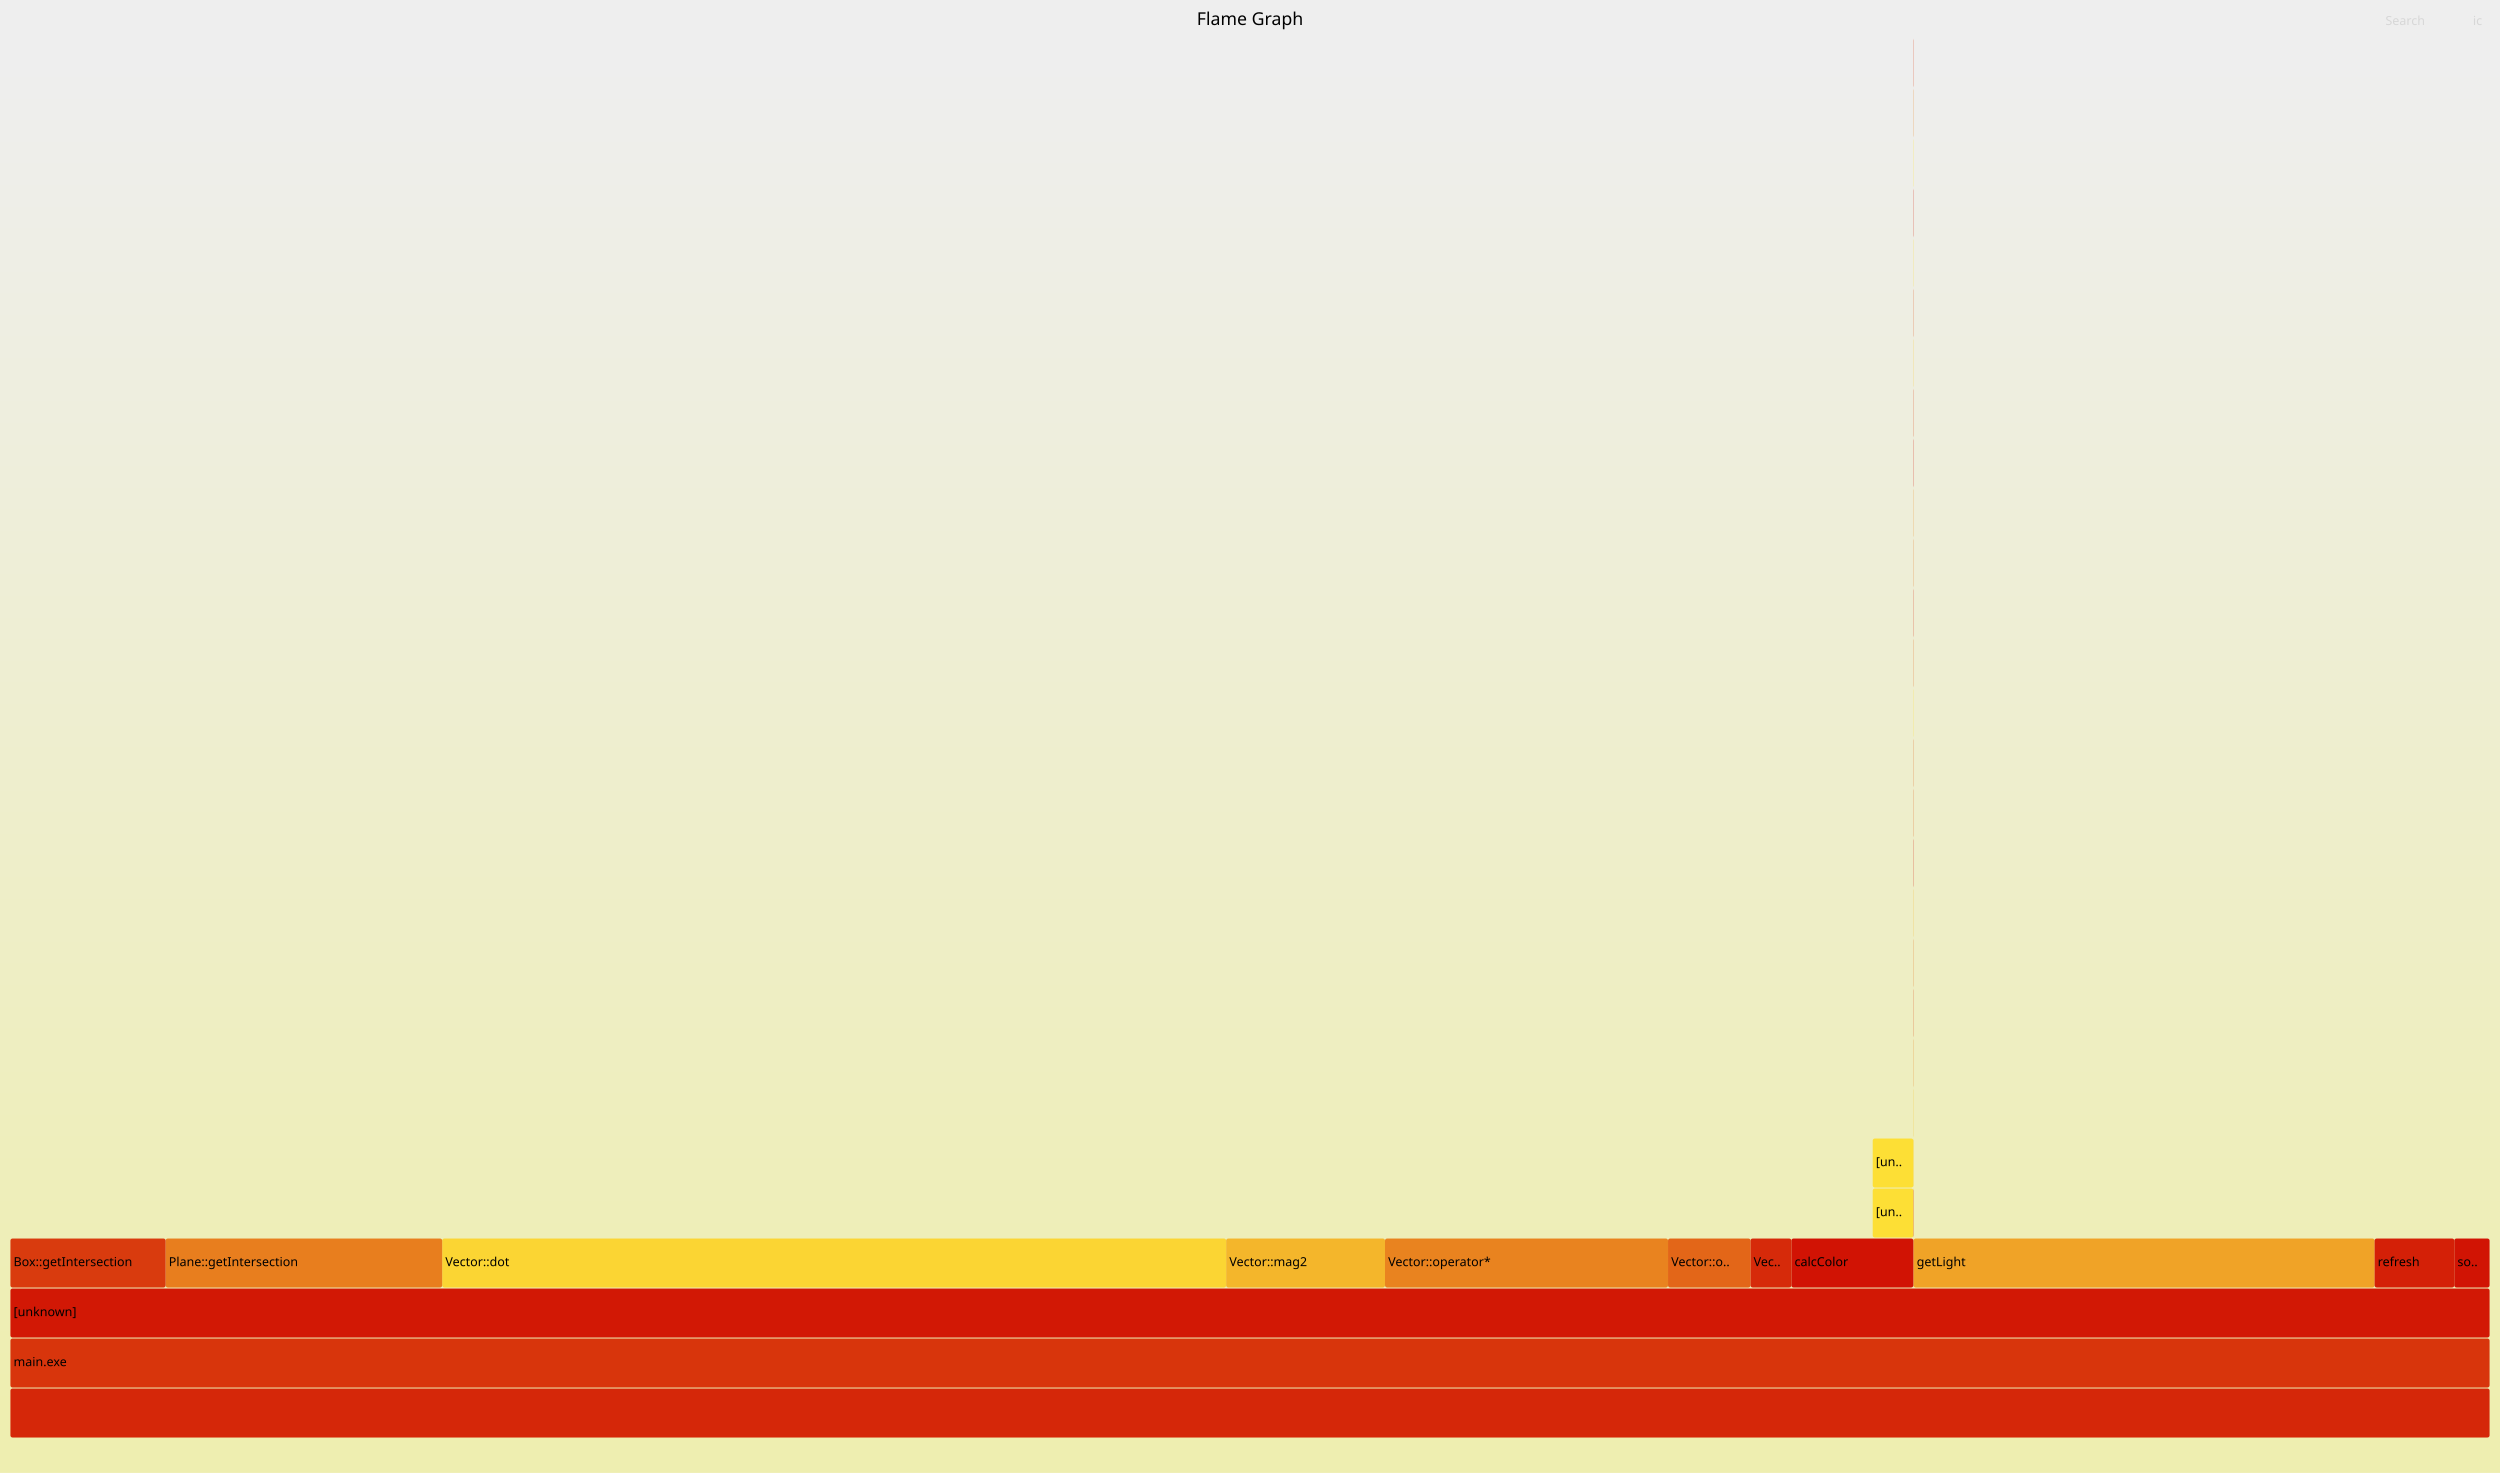
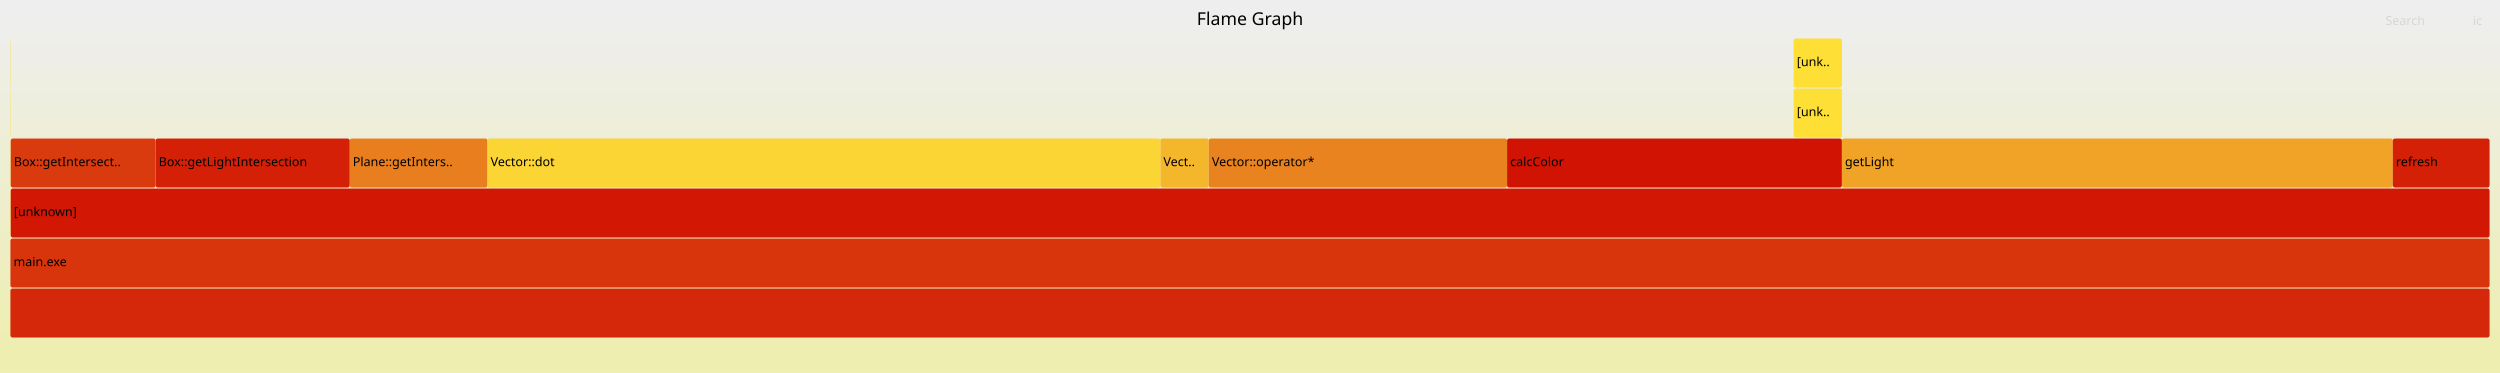
- <svg xmlns="http://www.w3.org/2000/svg" version="1.1" width="2400" height="1414" viewBox="0 0 2400 1414">
+ <svg xmlns="http://www.w3.org/2000/svg" version="1.1" width="2400" height="358" viewBox="0 0 2400 358">
  <defs>
    <linearGradient id="background" y1="0" y2="1" x1="0" x2="0">
      <stop stop-color="#eeeeee" offset="5%" />
      <stop stop-color="#eeeeb0" offset="95%" />
    </linearGradient>
  </defs>
  <style type="text/css">
	text { font-family:Verdana; font-size:12px; fill:rgb(0,0,0); }
	#search, #ignorecase { opacity:0.1; cursor:pointer; }
	#search:hover, #search.show, #ignorecase:hover, #ignorecase.show { opacity:1; }
	#subtitle { text-anchor:middle; font-color:rgb(160,160,160); }
	#title { text-anchor:middle; font-size:17px}
	#unzoom { cursor:pointer; }
	#frames &gt; *:hover { stroke:black; stroke-width:0.5; cursor:pointer; }
	.hide { display:none; }
	.parent { opacity:0.5; }
</style>
-   <rect x="0.0" y="0" width="2400.0" height="1414.0" fill="url(#background)" />
+   <rect x="0.0" y="0" width="2400.0" height="358.0" fill="url(#background)" />
  <text id="title" x="1200.00" y="24">Flame Graph</text>
-   <text id="details" x="10.00" y="1397"> </text>
+   <text id="details" x="10.00" y="341"> </text>
  <text id="unzoom" x="10.00" y="24" class="hide">Reset Zoom</text>
  <text id="search" x="2290.00" y="24">Search</text>
  <text id="ignorecase" x="2374.00" y="24">ic</text>
-   <text id="matched" x="2290.00" y="1397"> </text>
+   <text id="matched" x="2290.00" y="341"> </text>
  <g id="frames">
    <g>
-       <rect x="1836.8" y="661" width="0.2" height="47.0" fill="rgb(253,223,53)" rx="2" ry="2" />
-       <text x="1839.83" y="687.5" />
+       <rect x="10.0" y="181" width="0.3" height="47.0" fill="rgb(253,223,53)" rx="2" ry="2" />
+       <text x="13.00" y="207.5" />
    </g>
    <g>
-       <rect x="10.0" y="1333" width="2380.0" height="47.0" fill="rgb(213,39,9)" rx="2" ry="2" />
-       <text x="13.00" y="1359.5" />
+       <rect x="10.0" y="277" width="2380.0" height="47.0" fill="rgb(213,39,9)" rx="2" ry="2" />
+       <text x="13.00" y="303.5" />
    </g>
    <g>
-       <rect x="1797.8" y="1141" width="39.0" height="47.0" fill="rgb(253,223,53)" rx="2" ry="2" />
-       <text x="1800.80" y="1167.5">[un..</text>
+       <rect x="1113.9" y="133" width="46.5" height="47.0" fill="rgb(244,182,43)" rx="2" ry="2" />
+       <text x="1116.88" y="159.5">Vect..</text>
    </g>
    <g>
-       <rect x="1836.8" y="277" width="0.2" height="47.0" fill="rgb(221,74,17)" rx="2" ry="2" />
-       <text x="1839.83" y="303.5" />
+       <rect x="335.7" y="133" width="132.3" height="47.0" fill="rgb(232,126,30)" rx="2" ry="2" />
+       <text x="338.68" y="159.5">Plane::getInters..</text>
    </g>
    <g>
-       <rect x="1836.8" y="1045" width="0.2" height="47.0" fill="rgb(247,193,46)" rx="2" ry="2" />
-       <text x="1839.83" y="1071.5" />
+       <rect x="1768.2" y="133" width="528.9" height="47.0" fill="rgb(240,163,39)" rx="2" ry="2" />
+       <text x="1771.16" y="159.5">getLight</text>
    </g>
    <g>
-       <rect x="1836.8" y="901" width="0.2" height="47.0" fill="rgb(228,106,25)" rx="2" ry="2" />
-       <text x="1839.83" y="927.5" />
+       <rect x="10.0" y="85" width="0.3" height="47.0" fill="rgb(253,223,53)" rx="2" ry="2" />
+       <text x="13.00" y="111.5" />
    </g>
    <g>
-       <rect x="1836.8" y="853" width="0.2" height="47.0" fill="rgb(244,180,43)" rx="2" ry="2" />
-       <text x="1839.83" y="879.5" />
+       <rect x="1721.9" y="85" width="46.3" height="47.0" fill="rgb(253,223,53)" rx="2" ry="2" />
+       <text x="1724.94" y="111.5">[unk..</text>
    </g>
    <g>
-       <rect x="2356.1" y="1189" width="33.9" height="47.0" fill="rgb(209,20,4)" rx="2" ry="2" />
-       <text x="2359.13" y="1215.5">so..</text>
+       <rect x="2297.1" y="133" width="92.9" height="47.0" fill="rgb(212,32,7)" rx="2" ry="2" />
+       <text x="2300.06" y="159.5">refresh</text>
    </g>
    <g>
-       <rect x="1836.8" y="757" width="0.2" height="47.0" fill="rgb(223,83,20)" rx="2" ry="2" />
-       <text x="1839.83" y="783.5" />
+       <rect x="1160.4" y="133" width="286.4" height="47.0" fill="rgb(233,131,31)" rx="2" ry="2" />
+       <text x="1163.42" y="159.5">Vector::operator*</text>
    </g>
    <g>
-       <rect x="1836.8" y="181" width="0.2" height="47.0" fill="rgb(210,25,6)" rx="2" ry="2" />
-       <text x="1839.83" y="207.5" />
+       <rect x="10.3" y="181" width="2379.7" height="47.0" fill="rgb(210,24,5)" rx="2" ry="2" />
+       <text x="13.31" y="207.5">[unknown]</text>
    </g>
    <g>
-       <rect x="1836.8" y="517" width="0.2" height="47.0" fill="rgb(228,108,25)" rx="2" ry="2" />
-       <text x="1839.83" y="543.5" />
+       <rect x="10.0" y="37" width="0.3" height="47.0" fill="rgb(253,223,53)" rx="2" ry="2" />
+       <text x="13.00" y="63.5" />
    </g>
    <g>
-       <rect x="1836.8" y="997" width="0.2" height="47.0" fill="rgb(231,123,29)" rx="2" ry="2" />
-       <text x="1839.83" y="1023.5" />
+       <rect x="1721.9" y="37" width="46.3" height="47.0" fill="rgb(253,223,53)" rx="2" ry="2" />
+       <text x="1724.94" y="63.5">[unk..</text>
    </g>
    <g>
-       <rect x="424.5" y="1189" width="752.6" height="47.0" fill="rgb(251,213,51)" rx="2" ry="2" />
-       <text x="427.54" y="1215.5">Vector::dot</text>
+       <rect x="1446.8" y="133" width="321.4" height="47.0" fill="rgb(209,19,4)" rx="2" ry="2" />
+       <text x="1449.75" y="159.5">calcColor</text>
    </g>
    <g>
-       <rect x="1836.8" y="37" width="0.2" height="47.0" fill="rgb(217,57,13)" rx="2" ry="2" />
-       <text x="1839.83" y="63.5" />
+       <rect x="10.0" y="133" width="0.3" height="47.0" fill="rgb(253,223,53)" rx="2" ry="2" />
+       <text x="13.00" y="159.5" />
    </g>
    <g>
-       <rect x="1177.1" y="1189" width="152.5" height="47.0" fill="rgb(244,182,43)" rx="2" ry="2" />
-       <text x="1180.15" y="1215.5">Vector::mag2</text>
+       <rect x="10.0" y="229" width="2380.0" height="47.0" fill="rgb(216,53,12)" rx="2" ry="2" />
+       <text x="13.00" y="255.5">main.exe</text>
    </g>
    <g>
-       <rect x="1836.8" y="373" width="0.2" height="47.0" fill="rgb(217,57,13)" rx="2" ry="2" />
-       <text x="1839.83" y="399.5" />
+       <rect x="149.4" y="133" width="186.3" height="47.0" fill="rgb(212,32,7)" rx="2" ry="2" />
+       <text x="152.37" y="159.5">Box::getLightIntersection</text>
    </g>
    <g>
-       <rect x="1836.8" y="421" width="0.2" height="47.0" fill="rgb(207,9,2)" rx="2" ry="2" />
-       <text x="1839.83" y="447.5" />
+       <rect x="10.3" y="133" width="139.1" height="47.0" fill="rgb(217,59,14)" rx="2" ry="2" />
+       <text x="13.31" y="159.5">Box::getIntersect..</text>
    </g>
    <g>
-       <rect x="1329.6" y="1189" width="271.7" height="47.0" fill="rgb(233,131,31)" rx="2" ry="2" />
-       <text x="1332.63" y="1215.5">Vector::operator*</text>
-     </g>
-     <g>
-       <rect x="1836.8" y="469" width="0.2" height="47.0" fill="rgb(234,135,32)" rx="2" ry="2" />
-       <text x="1839.83" y="495.5" />
-     </g>
-     <g>
-       <rect x="1836.8" y="1141" width="0.2" height="47.0" fill="rgb(209,20,4)" rx="2" ry="2" />
-       <text x="1839.83" y="1167.5" />
-     </g>
-     <g>
-       <rect x="159.0" y="1189" width="265.5" height="47.0" fill="rgb(232,126,30)" rx="2" ry="2" />
-       <text x="162.01" y="1215.5">Plane::getIntersection</text>
-     </g>
-     <g>
-       <rect x="1836.8" y="949" width="0.2" height="47.0" fill="rgb(218,61,14)" rx="2" ry="2" />
-       <text x="1839.83" y="975.5" />
-     </g>
-     <g>
-       <rect x="10.0" y="1189" width="149.0" height="47.0" fill="rgb(217,59,14)" rx="2" ry="2" />
-       <text x="13.00" y="1215.5">Box::getIntersection</text>
-     </g>
-     <g>
-       <rect x="1797.8" y="1093" width="39.0" height="47.0" fill="rgb(253,223,53)" rx="2" ry="2" />
-       <text x="1800.80" y="1119.5">[un..</text>
-     </g>
-     <g>
-       <rect x="1836.8" y="85" width="0.2" height="47.0" fill="rgb(233,129,30)" rx="2" ry="2" />
-       <text x="1839.83" y="111.5" />
-     </g>
-     <g>
-       <rect x="1836.8" y="805" width="0.2" height="47.0" fill="rgb(208,14,3)" rx="2" ry="2" />
-       <text x="1839.83" y="831.5" />
-     </g>
-     <g>
-       <rect x="10.0" y="1285" width="2380.0" height="47.0" fill="rgb(216,53,12)" rx="2" ry="2" />
-       <text x="13.00" y="1311.5">main.exe</text>
-     </g>
-     <g>
-       <rect x="1836.8" y="1189" width="0.2" height="47.0" fill="rgb(218,63,15)" rx="2" ry="2" />
-       <text x="1839.83" y="1215.5" />
-     </g>
-     <g>
-       <rect x="1836.8" y="325" width="0.2" height="47.0" fill="rgb(248,200,47)" rx="2" ry="2" />
-       <text x="1839.83" y="351.5" />
-     </g>
-     <g>
-       <rect x="1601.3" y="1189" width="79.2" height="47.0" fill="rgb(227,102,24)" rx="2" ry="2" />
-       <text x="1604.34" y="1215.5">Vector::o..</text>
-     </g>
-     <g>
-       <rect x="1836.8" y="133" width="0.2" height="47.0" fill="rgb(254,227,54)" rx="2" ry="2" />
-       <text x="1839.83" y="159.5" />
-     </g>
-     <g>
-       <rect x="1836.8" y="229" width="0.2" height="47.0" fill="rgb(252,217,51)" rx="2" ry="2" />
-       <text x="1839.83" y="255.5" />
-     </g>
-     <g>
-       <rect x="1836.8" y="565" width="0.2" height="47.0" fill="rgb(212,35,8)" rx="2" ry="2" />
-       <text x="1839.83" y="591.5" />
-     </g>
-     <g>
-       <rect x="1836.8" y="1093" width="0.2" height="47.0" fill="rgb(247,194,46)" rx="2" ry="2" />
-       <text x="1839.83" y="1119.5" />
-     </g>
-     <g>
-       <rect x="1837.0" y="1189" width="442.6" height="47.0" fill="rgb(240,163,39)" rx="2" ry="2" />
-       <text x="1840.03" y="1215.5">getLight</text>
-     </g>
-     <g>
-       <rect x="2279.6" y="1189" width="76.5" height="47.0" fill="rgb(212,32,7)" rx="2" ry="2" />
-       <text x="2282.58" y="1215.5">refresh</text>
-     </g>
-     <g>
-       <rect x="1836.8" y="613" width="0.2" height="47.0" fill="rgb(225,93,22)" rx="2" ry="2" />
-       <text x="1839.83" y="639.5" />
-     </g>
-     <g>
-       <rect x="1836.8" y="709" width="0.2" height="47.0" fill="rgb(224,91,21)" rx="2" ry="2" />
-       <text x="1839.83" y="735.5" />
-     </g>
-     <g>
-       <rect x="10.0" y="1237" width="2380.0" height="47.0" fill="rgb(210,24,5)" rx="2" ry="2" />
-       <text x="13.00" y="1263.5">[unknown]</text>
-     </g>
-     <g>
-       <rect x="1719.7" y="1189" width="117.1" height="47.0" fill="rgb(209,19,4)" rx="2" ry="2" />
-       <text x="1722.73" y="1215.5">calcColor</text>
-     </g>
-     <g>
-       <rect x="1680.5" y="1189" width="39.2" height="47.0" fill="rgb(214,42,10)" rx="2" ry="2" />
-       <text x="1683.45" y="1215.5">Vec..</text>
+       <rect x="468.0" y="133" width="645.9" height="47.0" fill="rgb(251,213,51)" rx="2" ry="2" />
+       <text x="470.98" y="159.5">Vector::dot</text>
    </g>
  </g>
</svg>
